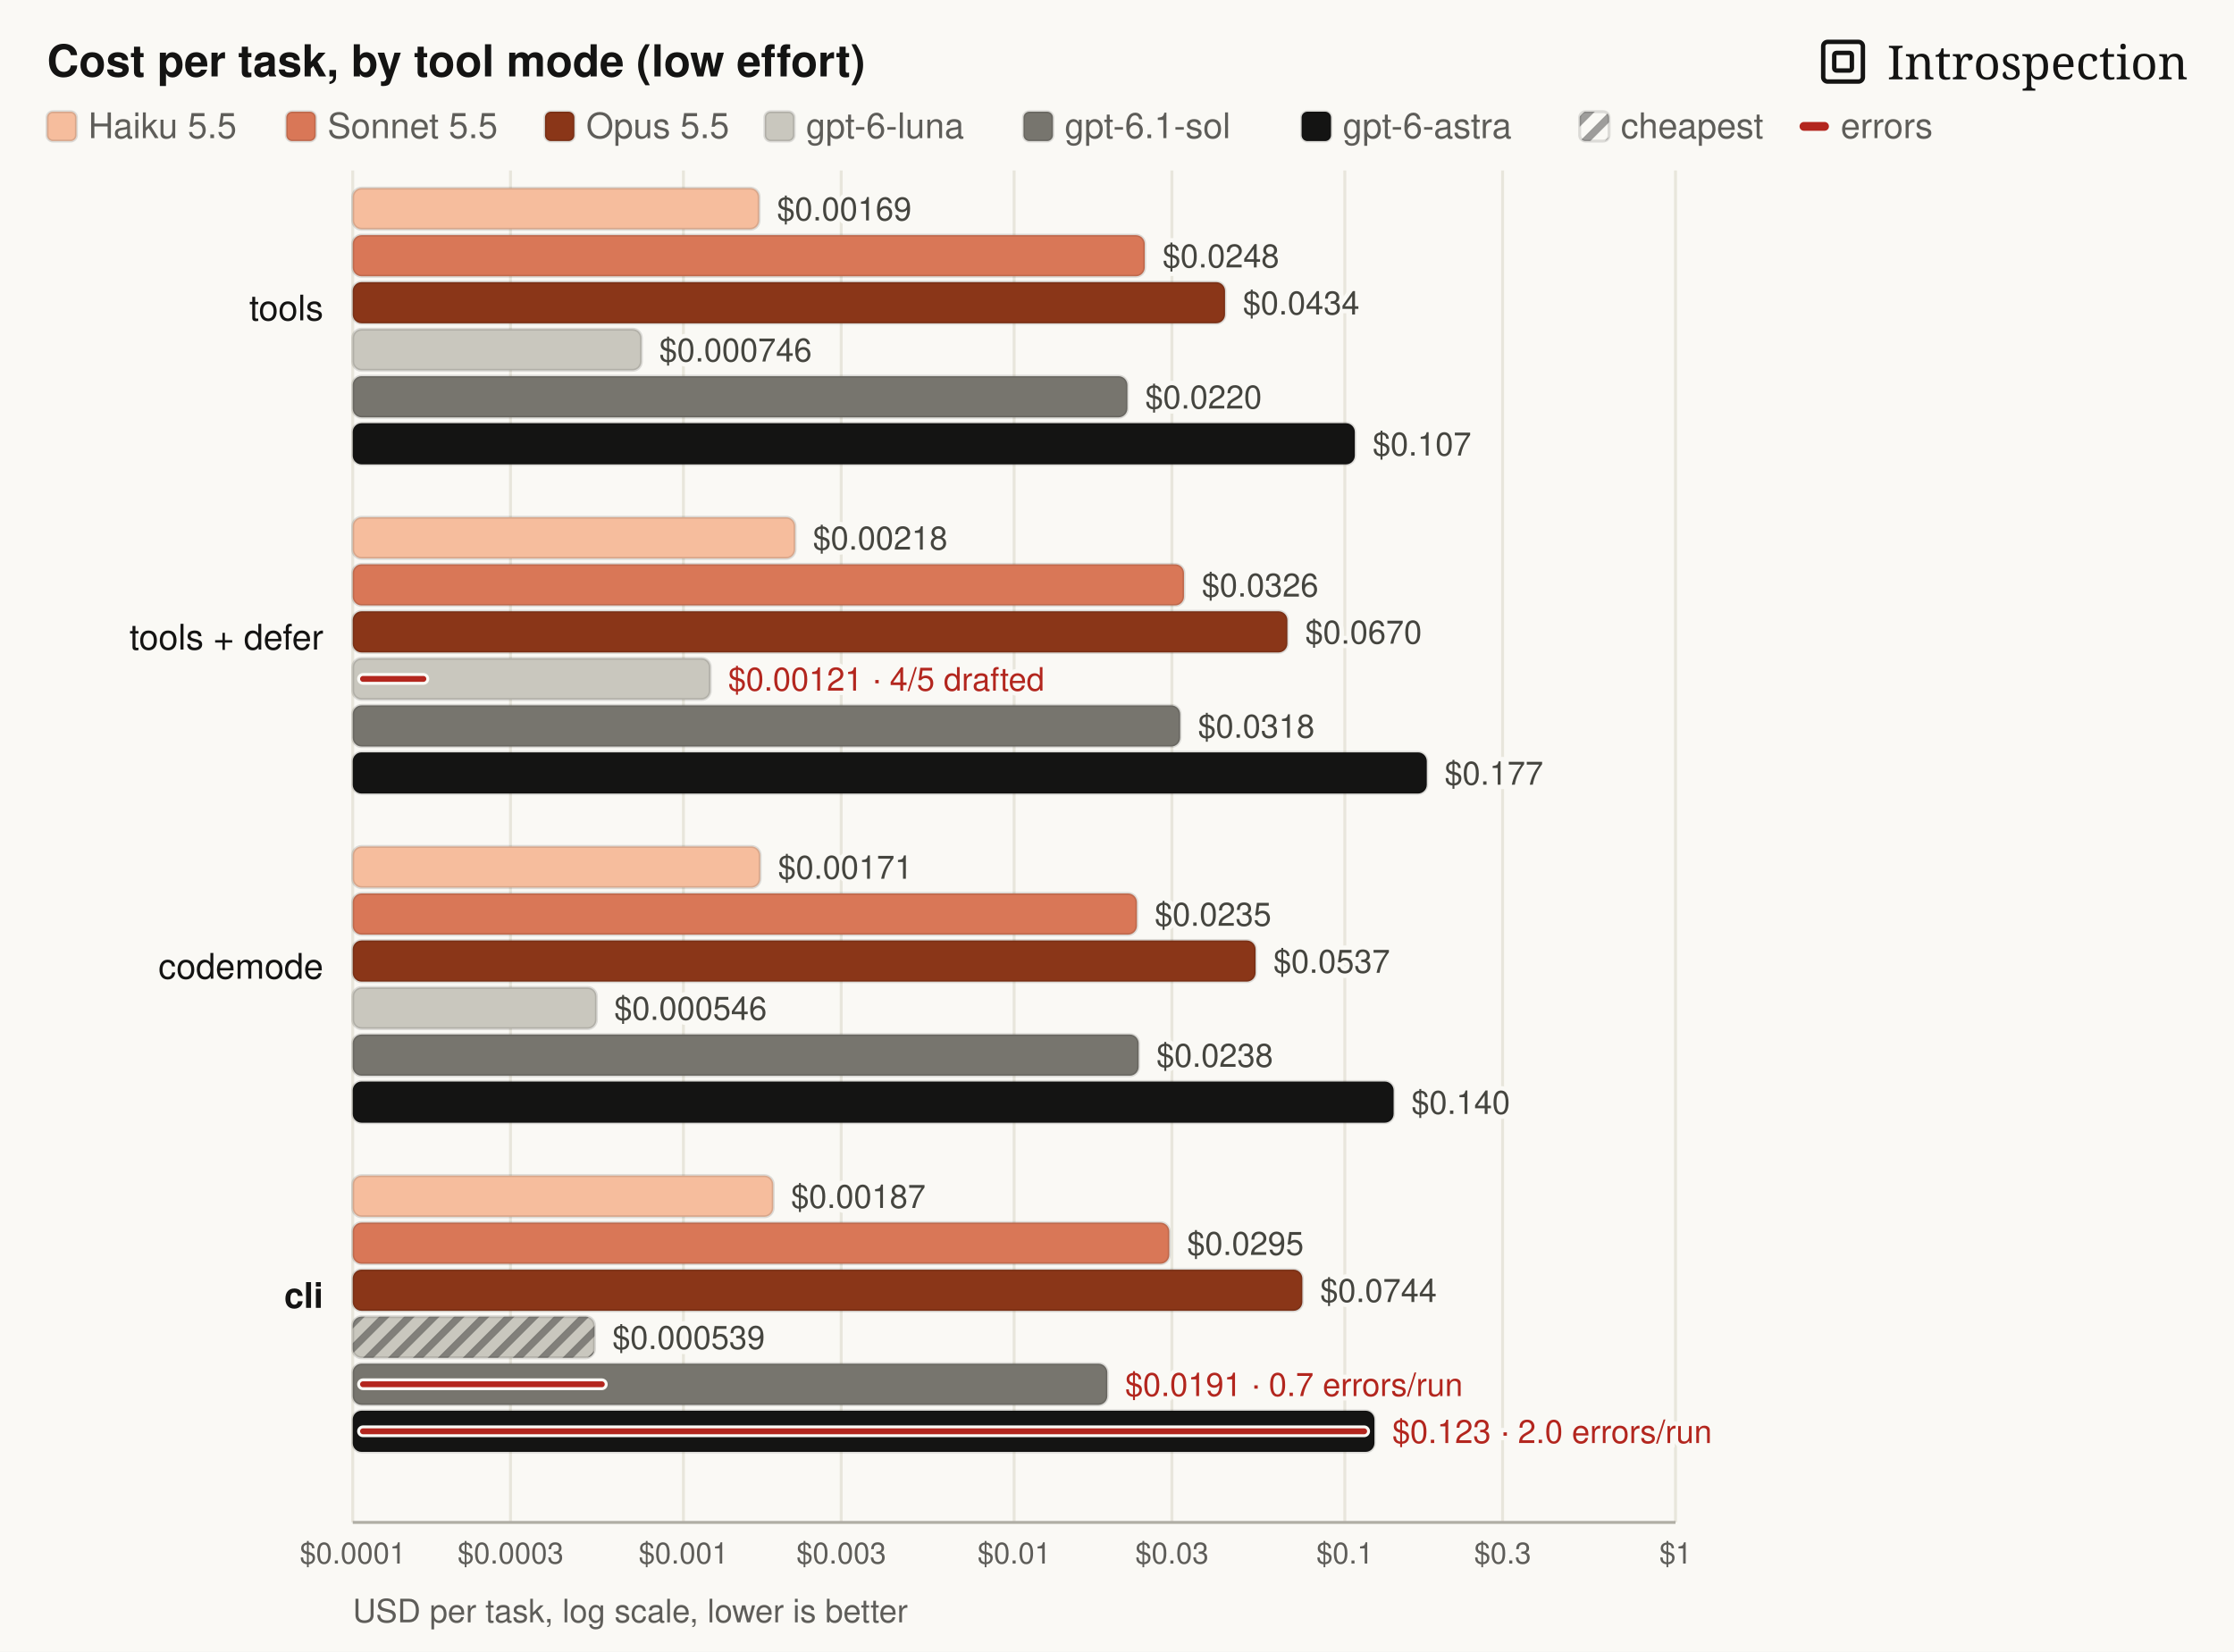
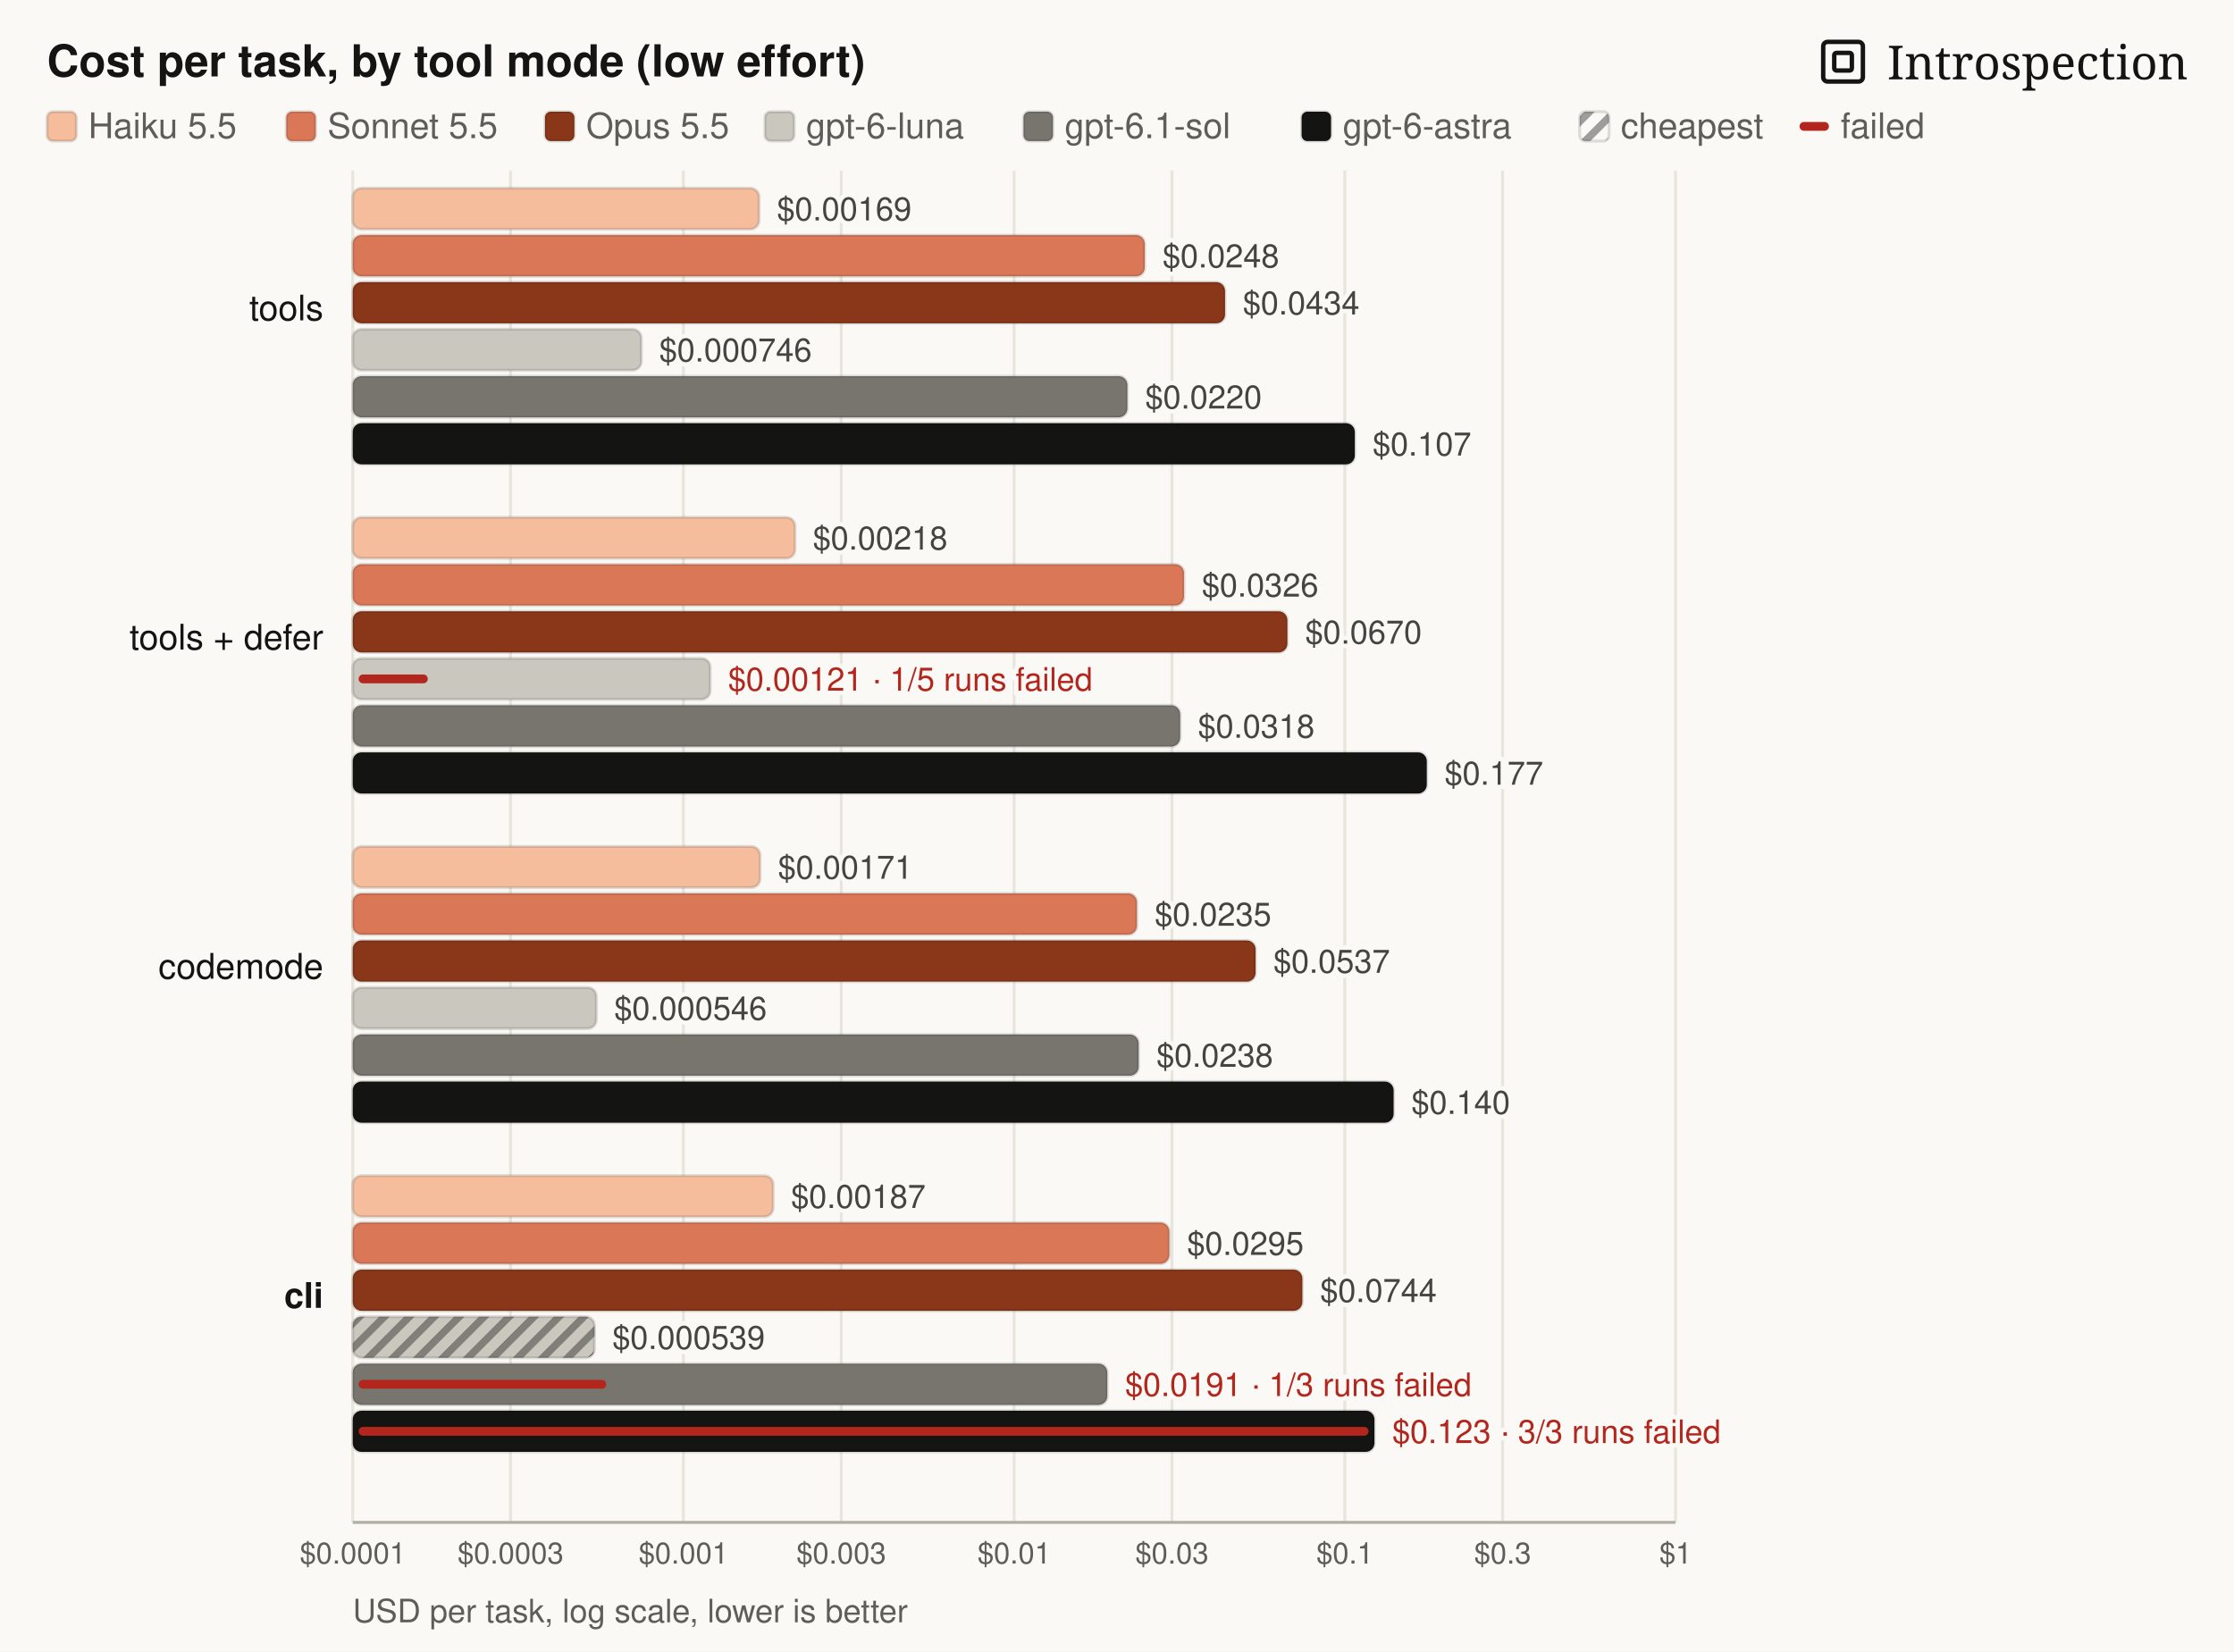
<svg xmlns="http://www.w3.org/2000/svg" width="760" height="562" viewBox="0 0 760 562" font-family="-apple-system, Segoe UI, Helvetica, Arial, sans-serif">
  <defs>
    <pattern id="win-light" patternUnits="userSpaceOnUse" width="6" height="6" patternTransform="rotate(45)">
      <rect width="2.5" height="6" fill="#141413" opacity="0.4" />
    </pattern>
    <pattern id="win-dark" patternUnits="userSpaceOnUse" width="6" height="6" patternTransform="rotate(45)">
      <rect width="2.5" height="6" fill="#ffffff" opacity="0.6" />
    </pattern>
  </defs>
  <rect width="760" height="562" fill="#faf9f5" />
  <text x="16" y="26" font-size="15" font-weight="600" fill="#141413">Cost per task, by tool mode (low effort)</text>
  <g transform="translate(618 12) scale(0.75)" fill="none" stroke="#141413" stroke-width="2" stroke-linecap="round" stroke-linejoin="round">
    <rect x="3" y="3" width="18" height="18" rx="2" />
    <rect x="8" y="8" width="8" height="8" rx="1" />
  </g>
  <text x="642" y="27" font-size="16" font-family="Georgia, serif" fill="#141413">Introspection</text>
  <rect x="16" y="38" width="10" height="10" rx="2" fill="#f6bd9d" stroke="#0000001f" />
  <text x="30" y="47" font-size="12" fill="#5e5d59">Haiku 5.5</text>
  <rect x="97.4" y="38" width="10" height="10" rx="2" fill="#d97757" stroke="#0000001f" />
  <text x="111.4" y="47" font-size="12" fill="#5e5d59">Sonnet 5.5</text>
  <rect x="185.4" y="38" width="10" height="10" rx="2" fill="#8a3618" stroke="#0000001f" />
  <text x="199.4" y="47" font-size="12" fill="#5e5d59">Opus 5.5</text>
  <rect x="260.2" y="38" width="10" height="10" rx="2" fill="#c9c7be" stroke="#0000001f" />
  <text x="274.2" y="47" font-size="12" fill="#5e5d59">gpt-6-luna</text>
  <rect x="348.2" y="38" width="10" height="10" rx="2" fill="#77756e" stroke="#0000001f" />
  <text x="362.2" y="47" font-size="12" fill="#5e5d59">gpt-6.1-sol</text>
  <rect x="442.8" y="38" width="10" height="10" rx="2" fill="#141413" stroke="#0000001f" />
  <text x="456.8" y="47" font-size="12" fill="#5e5d59">gpt-6-astra</text>
  <rect x="537.4" y="38" width="10" height="10" rx="2" fill="url(#win-light)" stroke="#0000001f" />
  <text x="551.4" y="47" font-size="12" fill="#5e5d59">cheapest</text>
  <rect x="612.2" y="41.5" width="10" height="3" rx="1.5" fill="#b3261e" />
-   <text x="626.2" y="47" font-size="12" fill="#5e5d59">errors</text>
+   <text x="626.2" y="47" font-size="12" fill="#5e5d59">failed</text>
  <line x1="120" y1="58" x2="120" y2="518" stroke="#e8e6dc" />
  <text x="120" y="532" font-size="10" text-anchor="middle" fill="#5e5d59">$0.0001</text>
  <line x1="173.676" y1="58" x2="173.676" y2="518" stroke="#e8e6dc" />
  <text x="173.676" y="532" font-size="10" text-anchor="middle" fill="#5e5d59">$0.0003</text>
  <line x1="232.5" y1="58" x2="232.5" y2="518" stroke="#e8e6dc" />
  <text x="232.5" y="532" font-size="10" text-anchor="middle" fill="#5e5d59">$0.001</text>
  <line x1="286.176" y1="58" x2="286.176" y2="518" stroke="#e8e6dc" />
  <text x="286.176" y="532" font-size="10" text-anchor="middle" fill="#5e5d59">$0.003</text>
  <line x1="345" y1="58" x2="345" y2="518" stroke="#e8e6dc" />
  <text x="345" y="532" font-size="10" text-anchor="middle" fill="#5e5d59">$0.01</text>
  <line x1="398.676" y1="58" x2="398.676" y2="518" stroke="#e8e6dc" />
  <text x="398.676" y="532" font-size="10" text-anchor="middle" fill="#5e5d59">$0.03</text>
  <line x1="457.5" y1="58" x2="457.5" y2="518" stroke="#e8e6dc" />
  <text x="457.5" y="532" font-size="10" text-anchor="middle" fill="#5e5d59">$0.1</text>
  <line x1="511.176" y1="58" x2="511.176" y2="518" stroke="#e8e6dc" />
  <text x="511.176" y="532" font-size="10" text-anchor="middle" fill="#5e5d59">$0.3</text>
  <line x1="570" y1="58" x2="570" y2="518" stroke="#e8e6dc" />
  <text x="570" y="532" font-size="10" text-anchor="middle" fill="#5e5d59">$1</text>
  <line x1="120" y1="518" x2="570" y2="518" stroke="#b0aea5" />
  <text x="110" y="109" font-size="12" text-anchor="end" fill="#141413" font-weight="400">tools</text>
  <rect x="120" y="64" width="138.252" height="14" rx="3" fill="#f6bd9d" stroke="#0000001f" />
  <text x="264.252" y="75" font-size="11" stroke="#faf9f5" stroke-width="3" paint-order="stroke" fill="#45453f">$0.00169</text>
  <rect x="120" y="80" width="269.433" height="14" rx="3" fill="#d97757" stroke="#0000001f" />
  <text x="395.433" y="91" font-size="11" stroke="#faf9f5" stroke-width="3" paint-order="stroke" fill="#45453f">$0.0248</text>
  <rect x="120" y="96" width="296.756" height="14" rx="3" fill="#8a3618" stroke="#0000001f" />
  <text x="422.756" y="107" font-size="11" stroke="#faf9f5" stroke-width="3" paint-order="stroke" fill="#45453f">$0.0434</text>
  <rect x="120" y="112" width="98.203" height="14" rx="3" fill="#c9c7be" stroke="#0000001f" />
  <text x="224.203" y="123" font-size="11" stroke="#faf9f5" stroke-width="3" paint-order="stroke" fill="#45453f">$0.000746</text>
  <rect x="120" y="128" width="263.531" height="14" rx="3" fill="#77756e" stroke="#0000001f" />
  <text x="389.531" y="139" font-size="11" stroke="#faf9f5" stroke-width="3" paint-order="stroke" fill="#45453f">$0.0220</text>
  <rect x="120" y="144" width="340.901" height="14" rx="3" fill="#141413" stroke="#0000001f" />
  <text x="466.901" y="155" font-size="11" stroke="#faf9f5" stroke-width="3" paint-order="stroke" fill="#45453f">$0.107</text>
  <text x="110" y="221" font-size="12" text-anchor="end" fill="#141413" font-weight="400">tools + defer</text>
  <rect x="120" y="176" width="150.479" height="14" rx="3" fill="#f6bd9d" stroke="#0000001f" />
  <text x="276.479" y="187" font-size="11" stroke="#faf9f5" stroke-width="3" paint-order="stroke" fill="#45453f">$0.00218</text>
  <rect x="120" y="192" width="282.791" height="14" rx="3" fill="#d97757" stroke="#0000001f" />
  <text x="408.791" y="203" font-size="11" stroke="#faf9f5" stroke-width="3" paint-order="stroke" fill="#45453f">$0.0326</text>
  <rect x="120" y="208" width="317.96" height="14" rx="3" fill="#8a3618" stroke="#0000001f" />
  <text x="443.96" y="219" font-size="11" stroke="#faf9f5" stroke-width="3" paint-order="stroke" fill="#45453f">$0.0670</text>
  <rect x="120" y="224" width="121.642" height="14" rx="3" fill="#c9c7be" stroke="#0000001f" />
-   <rect x="122" y="229.5" width="23.528" height="3" rx="1.5" fill="#b3261e" stroke="#faf9f5" stroke-width="1" />
-   <text x="247.642" y="235" font-size="11" stroke="#faf9f5" stroke-width="3" paint-order="stroke" fill="#b3261e">$0.00121 · 4/5 drafted</text>
+   <rect x="122" y="229.5" width="23.528" height="3" rx="1.5" fill="#b3261e" />
+   <text x="247.642" y="235" font-size="11" stroke="#faf9f5" stroke-width="3" paint-order="stroke" fill="#b3261e">$0.00121 · 1/5 runs failed</text>
  <rect x="120" y="240" width="281.476" height="14" rx="3" fill="#77756e" stroke="#0000001f" />
  <text x="407.476" y="251" font-size="11" stroke="#faf9f5" stroke-width="3" paint-order="stroke" fill="#45453f">$0.0318</text>
  <rect x="120" y="256" width="365.383" height="14" rx="3" fill="#141413" stroke="#0000001f" />
  <text x="491.383" y="267" font-size="11" stroke="#faf9f5" stroke-width="3" paint-order="stroke" fill="#45453f">$0.177</text>
  <text x="110" y="333" font-size="12" text-anchor="end" fill="#141413" font-weight="400">codemode</text>
  <rect x="120" y="288" width="138.607" height="14" rx="3" fill="#f6bd9d" stroke="#0000001f" />
  <text x="264.607" y="299" font-size="11" stroke="#faf9f5" stroke-width="3" paint-order="stroke" fill="#45453f">$0.00171</text>
  <rect x="120" y="304" width="266.763" height="14" rx="3" fill="#d97757" stroke="#0000001f" />
  <text x="392.763" y="315" font-size="11" stroke="#faf9f5" stroke-width="3" paint-order="stroke" fill="#45453f">$0.0235</text>
  <rect x="120" y="320" width="307.144" height="14" rx="3" fill="#8a3618" stroke="#0000001f" />
  <text x="433.144" y="331" font-size="11" stroke="#faf9f5" stroke-width="3" paint-order="stroke" fill="#45453f">$0.0537</text>
  <rect x="120" y="336" width="82.898" height="14" rx="3" fill="#c9c7be" stroke="#0000001f" />
  <text x="208.898" y="347" font-size="11" stroke="#faf9f5" stroke-width="3" paint-order="stroke" fill="#45453f">$0.000546</text>
  <rect x="120" y="352" width="267.355" height="14" rx="3" fill="#77756e" stroke="#0000001f" />
  <text x="393.355" y="363" font-size="11" stroke="#faf9f5" stroke-width="3" paint-order="stroke" fill="#45453f">$0.0238</text>
  <rect x="120" y="368" width="354.099" height="14" rx="3" fill="#141413" stroke="#0000001f" />
  <text x="480.099" y="379" font-size="11" stroke="#faf9f5" stroke-width="3" paint-order="stroke" fill="#45453f">$0.140</text>
  <text x="110" y="445" font-size="12" text-anchor="end" fill="#141413" font-weight="600">cli</text>
  <rect x="120" y="400" width="143.048" height="14" rx="3" fill="#f6bd9d" stroke="#0000001f" />
  <text x="269.048" y="411" font-size="11" stroke="#faf9f5" stroke-width="3" paint-order="stroke" fill="#45453f">$0.00187</text>
  <rect x="120" y="416" width="277.78" height="14" rx="3" fill="#d97757" stroke="#0000001f" />
  <text x="403.78" y="427" font-size="11" stroke="#faf9f5" stroke-width="3" paint-order="stroke" fill="#45453f">$0.0295</text>
  <rect x="120" y="432" width="323.051" height="14" rx="3" fill="#8a3618" stroke="#0000001f" />
  <text x="449.051" y="443" font-size="11" stroke="#faf9f5" stroke-width="3" paint-order="stroke" fill="#45453f">$0.0744</text>
  <rect x="120" y="448" width="82.271" height="14" rx="3" fill="#c9c7be" stroke="#0000001f" />
  <rect x="120" y="448" width="82.271" height="14" rx="3" fill="url(#win-light)" />
  <text x="208.271" y="459" font-size="11" stroke="#faf9f5" stroke-width="3" paint-order="stroke" fill="#45453f">$0.000539</text>
  <rect x="120" y="464" width="256.701" height="14" rx="3" fill="#77756e" stroke="#0000001f" />
-   <rect x="122" y="469.5" width="84.234" height="3" rx="1.5" fill="#b3261e" stroke="#faf9f5" stroke-width="1" />
-   <text x="382.701" y="475" font-size="11" stroke="#faf9f5" stroke-width="3" paint-order="stroke" fill="#b3261e">$0.0191 · 0.7 errors/run</text>
+   <rect x="122" y="469.5" width="84.234" height="3" rx="1.5" fill="#b3261e" />
+   <text x="382.701" y="475" font-size="11" stroke="#faf9f5" stroke-width="3" paint-order="stroke" fill="#b3261e">$0.0191 · 1/3 runs failed</text>
  <rect x="120" y="480" width="347.578" height="14" rx="3" fill="#141413" stroke="#0000001f" />
-   <rect x="122" y="485.5" width="343.578" height="3" rx="1.5" fill="#b3261e" stroke="#faf9f5" stroke-width="1" />
-   <text x="473.578" y="491" font-size="11" stroke="#faf9f5" stroke-width="3" paint-order="stroke" fill="#b3261e">$0.123 · 2.0 errors/run</text>
+   <rect x="122" y="485.5" width="343.578" height="3" rx="1.5" fill="#b3261e" />
+   <text x="473.578" y="491" font-size="11" stroke="#faf9f5" stroke-width="3" paint-order="stroke" fill="#b3261e">$0.123 · 3/3 runs failed</text>
  <text x="120" y="552" font-size="11" fill="#5e5d59">USD per task, log scale, lower is better</text>
</svg>
